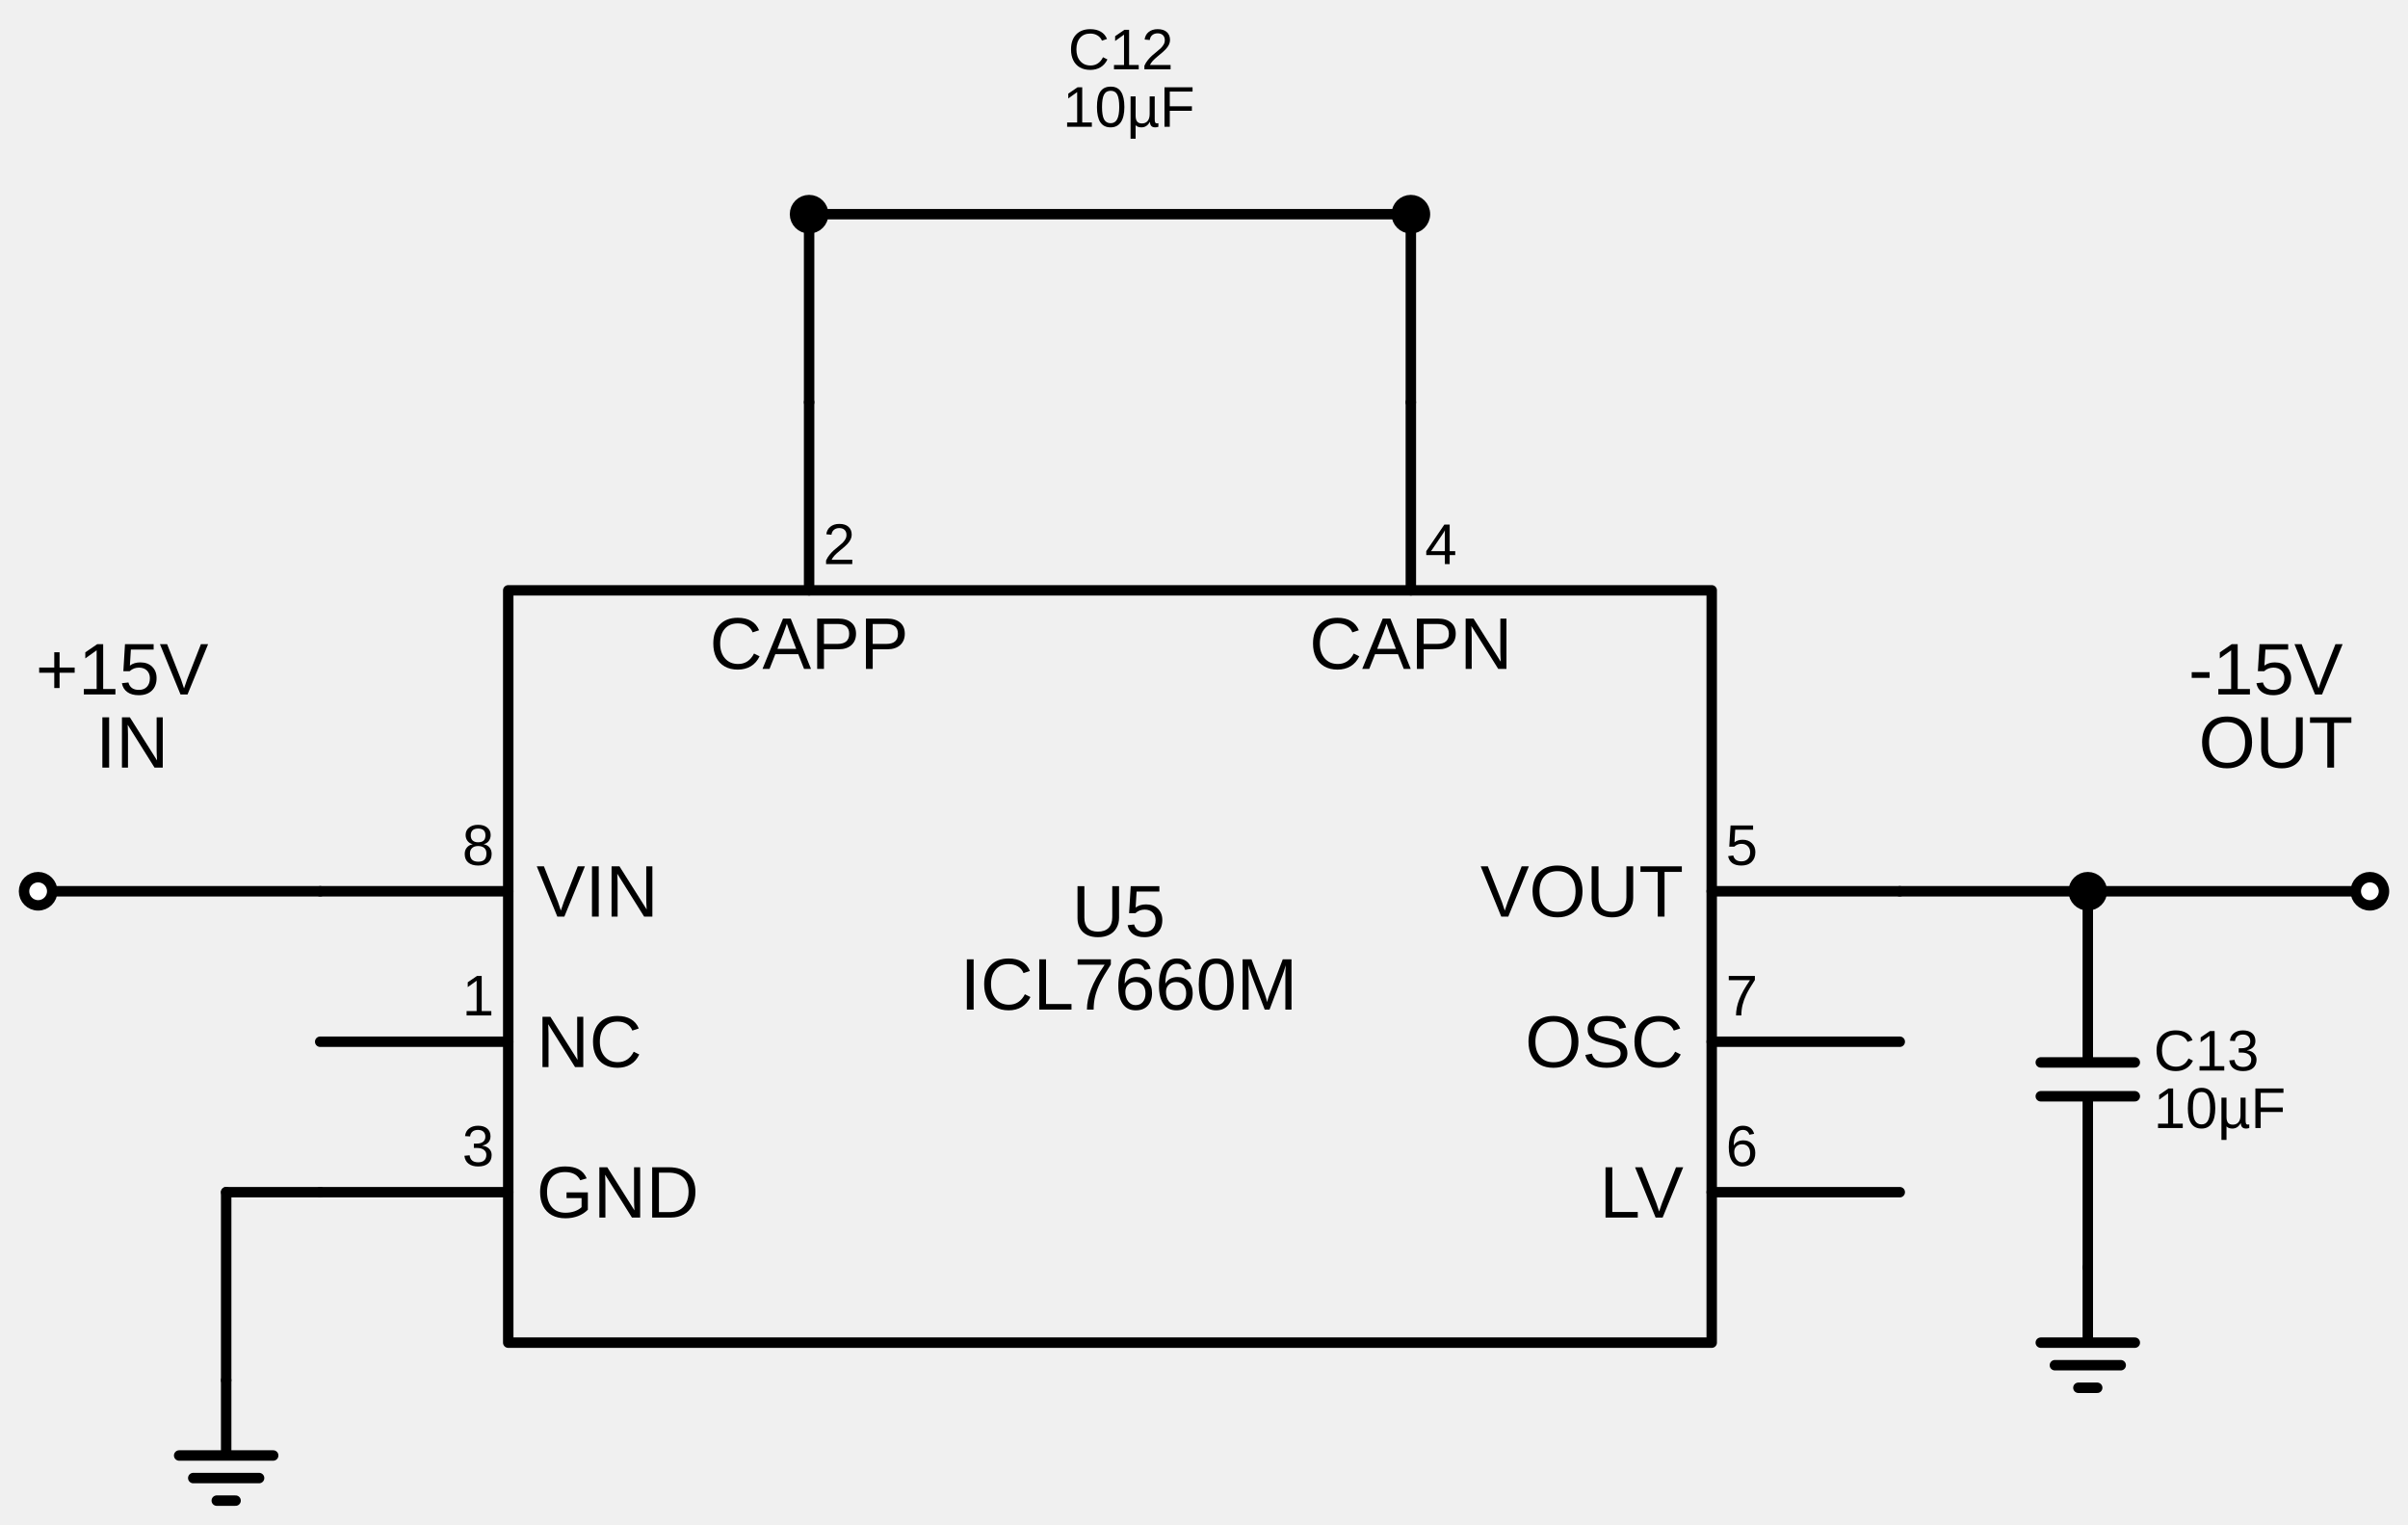
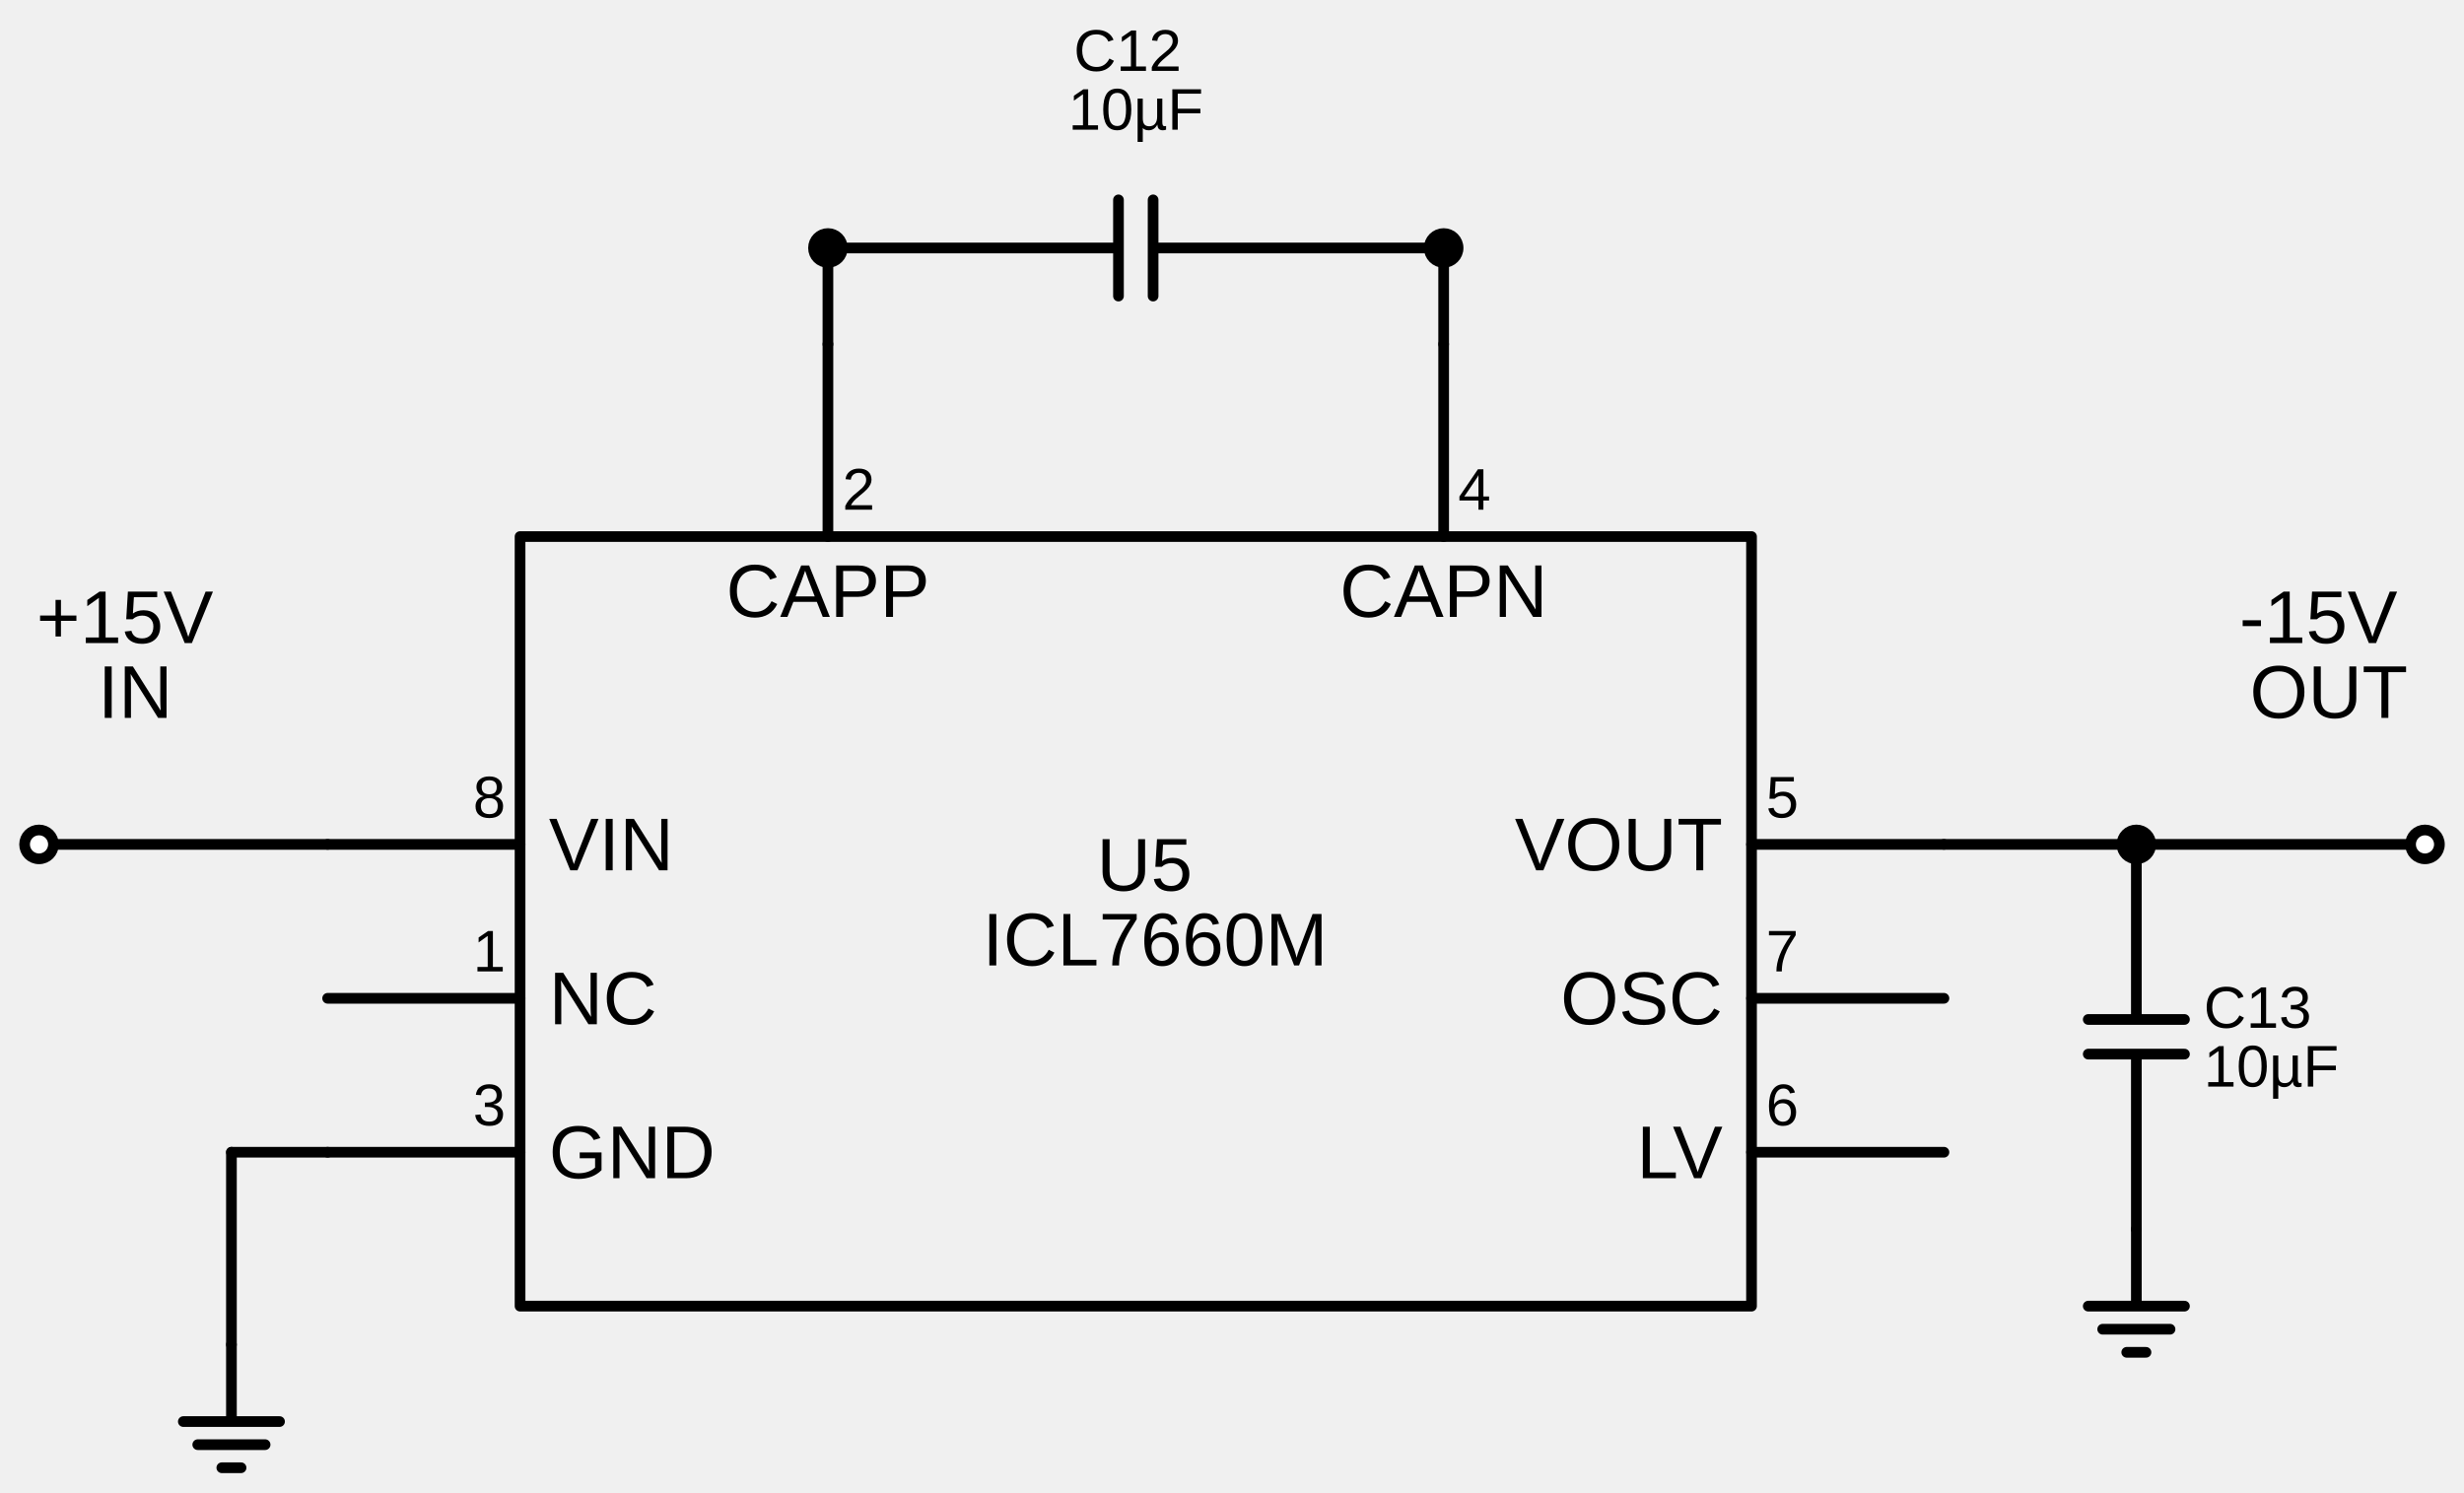
- <svg xmlns="http://www.w3.org/2000/svg" xml:lang="en" height="291.84pt" width="461.0pt" viewBox="-97.3 -257.0 461.0 291.84">
+ <svg xmlns="http://www.w3.org/2000/svg" xml:lang="en" height="279.24pt" width="461.0pt" viewBox="-97.3 -244.4 461.0 279.24">
  <path d="M 0.0,-0.0 L 230.4,-0.0 L 230.4,-144.0 L 0.0,-144.0 L 0.0,-0.0" style="stroke:black;fill:none;stroke-width:2.0;stroke-dasharray:-;stroke-linecap:round;stroke-linejoin:round;" />
  <path d="M 0.0,-28.8 L -36.0,-28.8" style="stroke:black;fill:none;stroke-width:2.0;stroke-dasharray:-;stroke-linecap:round;stroke-linejoin:round;" />
  <path d="M 0.0,-57.6 L -36.0,-57.6" style="stroke:black;fill:none;stroke-width:2.0;stroke-dasharray:-;stroke-linecap:round;stroke-linejoin:round;" />
  <path d="M 0.0,-86.4 L -36.0,-86.4" style="stroke:black;fill:none;stroke-width:2.0;stroke-dasharray:-;stroke-linecap:round;stroke-linejoin:round;" />
  <path d="M 230.4,-28.8 L 266.4,-28.8" style="stroke:black;fill:none;stroke-width:2.0;stroke-dasharray:-;stroke-linecap:round;stroke-linejoin:round;" />
  <path d="M 230.4,-57.6 L 266.4,-57.6" style="stroke:black;fill:none;stroke-width:2.0;stroke-dasharray:-;stroke-linecap:round;stroke-linejoin:round;" />
  <path d="M 230.4,-86.4 L 266.4,-86.4" style="stroke:black;fill:none;stroke-width:2.0;stroke-dasharray:-;stroke-linecap:round;stroke-linejoin:round;" />
  <path d="M 57.6,-144.0 L 57.6,-180.0" style="stroke:black;fill:none;stroke-width:2.0;stroke-dasharray:-;stroke-linecap:round;stroke-linejoin:round;" />
  <path d="M 172.8,-144.0 L 172.8,-180.0" style="stroke:black;fill:none;stroke-width:2.0;stroke-dasharray:-;stroke-linecap:round;stroke-linejoin:round;" />
  <path d="M -36.0,-28.8 L -45.0,-28.8 L -54.0,-28.8" style="stroke:black;fill:none;stroke-width:2.0;stroke-dasharray:-;stroke-linecap:round;stroke-linejoin:round;" />
  <path d="M -54.0,-28.8 L -54.0,-10.8 L -54,7.2" style="stroke:black;fill:none;stroke-width:2.0;stroke-dasharray:-;stroke-linecap:round;stroke-linejoin:round;" />
  <path d="M -54,7.2 L -54,21.6 L -63,21.6 L -45,21.6 M -60.3,25.92 L -47.7,25.92 M -55.8,30.24 L -52.2,30.24" style="stroke:black;fill:none;stroke-width:2.0;stroke-dasharray:-;stroke-linecap:round;stroke-linejoin:round;" />
  <path d="M -90.0,-86.4 L -63.0,-86.4 L -36.0,-86.4" style="stroke:black;fill:none;stroke-width:2.0;stroke-dasharray:-;stroke-linecap:round;stroke-linejoin:round;" />
-   <path d="M 57.6,-180.0 L 57.6,-198.0 L 57.6,-216.0" style="stroke:black;fill:none;stroke-width:2.0;stroke-dasharray:-;stroke-linecap:round;stroke-linejoin:round;" />
-   <path d="M 172.8,-180.0 L 172.8,-198.0 L 172.8,-216.0" style="stroke:black;fill:none;stroke-width:2.0;stroke-dasharray:-;stroke-linecap:round;stroke-linejoin:round;" />
-   <path d="M 57.6,-216.0 L 115.2,-216.0 L 172.8,-216.0" style="stroke:black;fill:none;stroke-width:2.0;stroke-dasharray:-;stroke-linecap:round;stroke-linejoin:round;" />
+   <path d="M 57.6,-180.0 L 57.6,-189.0 L 57.6,-198.0" style="stroke:black;fill:none;stroke-width:2.0;stroke-dasharray:-;stroke-linecap:round;stroke-linejoin:round;" />
+   <path d="M 172.8,-180.0 L 172.8,-189.0 L 172.8,-198.0" style="stroke:black;fill:none;stroke-width:2.0;stroke-dasharray:-;stroke-linecap:round;stroke-linejoin:round;" />
+   <path d="M 57.6,-198.0 L 111.96,-198.0 M 111.96,-207.0 L 111.96,-189.0 M 118.44,-207.0 L 118.44,-189.0 M 118.44,-198.0 L 172.8,-198.0" style="stroke:black;fill:none;stroke-width:2.0;stroke-dasharray:-;stroke-linecap:round;stroke-linejoin:round;" />
  <path d="M 266.4,-86.4 L 284.4,-86.4 L 302.4,-86.4" style="stroke:black;fill:none;stroke-width:2.0;stroke-dasharray:-;stroke-linecap:round;stroke-linejoin:round;" />
  <path d="M 302.4,-86.4 L 302.4,-53.64 M 311.4,-53.64 L 293.4,-53.64 M 311.4,-47.16 L 293.4,-47.16 M 302.4,-47.16 L 302.4,-14.4" style="stroke:black;fill:none;stroke-width:2.0;stroke-dasharray:-;stroke-linecap:round;stroke-linejoin:round;" />
  <path d="M 302.4,-14.4 L 302.4,3.9968028886505635e-15 L 293.4,3.9968028886505635e-15 L 311.4,3.9968028886505635e-15 M 296.1,4.32 L 308.7,4.32 M 300.6,8.64 L 304.2,8.64" style="stroke:black;fill:none;stroke-width:2.0;stroke-dasharray:-;stroke-linecap:round;stroke-linejoin:round;" />
  <path d="M 302.4,-86.4 L 329.4,-86.4 L 356.4,-86.4" style="stroke:black;fill:none;stroke-width:2.0;stroke-dasharray:-;stroke-linecap:round;stroke-linejoin:round;" />
  <text x="-2.7" y="-42.5" dominant-baseline="ideographic" fill="black" font-size="11" font-family="Arial" text-anchor="end">
    <tspan x="-2.7" dy="11">3</tspan>
  </text>
  <text x="5.4" y="-42.8" dominant-baseline="central" fill="black" font-size="14" font-family="Arial" text-anchor="start">
    <tspan x="5.4" dy="14">GND</tspan>
  </text>
  <text x="-2.7" y="-71.3" dominant-baseline="ideographic" fill="black" font-size="11" font-family="Arial" text-anchor="end">
    <tspan x="-2.7" dy="11">1</tspan>
  </text>
  <text x="5.4" y="-71.6" dominant-baseline="central" fill="black" font-size="14" font-family="Arial" text-anchor="start">
    <tspan x="5.4" dy="14">NC</tspan>
  </text>
  <text x="-2.7" y="-100.1" dominant-baseline="ideographic" fill="black" font-size="11" font-family="Arial" text-anchor="end">
    <tspan x="-2.7" dy="11">8</tspan>
  </text>
  <text x="5.4" y="-100.4" dominant-baseline="central" fill="black" font-size="14" font-family="Arial" text-anchor="start">
    <tspan x="5.4" dy="14">VIN</tspan>
  </text>
  <text x="233.1" y="-42.5" dominant-baseline="ideographic" fill="black" font-size="11" font-family="Arial" text-anchor="start">
    <tspan x="233.1" dy="11">6</tspan>
  </text>
  <text x="225.0" y="-42.8" dominant-baseline="central" fill="black" font-size="14" font-family="Arial" text-anchor="end">
    <tspan x="225.0" dy="14">LV</tspan>
  </text>
  <text x="233.1" y="-71.3" dominant-baseline="ideographic" fill="black" font-size="11" font-family="Arial" text-anchor="start">
    <tspan x="233.1" dy="11">7</tspan>
  </text>
  <text x="225.0" y="-71.6" dominant-baseline="central" fill="black" font-size="14" font-family="Arial" text-anchor="end">
    <tspan x="225.0" dy="14">OSC</tspan>
  </text>
  <text x="233.1" y="-100.1" dominant-baseline="ideographic" fill="black" font-size="11" font-family="Arial" text-anchor="start">
    <tspan x="233.1" dy="11">5</tspan>
  </text>
  <text x="225.0" y="-100.4" dominant-baseline="central" fill="black" font-size="14" font-family="Arial" text-anchor="end">
    <tspan x="225.0" dy="14">VOUT</tspan>
  </text>
  <text x="60.3" y="-157.7" dominant-baseline="ideographic" fill="black" font-size="11" font-family="Arial" text-anchor="start">
    <tspan x="60.3" dy="11">2</tspan>
  </text>
  <text x="175.5" y="-157.7" dominant-baseline="ideographic" fill="black" font-size="11" font-family="Arial" text-anchor="start">
    <tspan x="175.5" dy="11">4</tspan>
  </text>
  <text x="118.8" y="-96.6" dominant-baseline="central" fill="black" font-size="14" font-family="Arial" text-anchor="middle">
    <tspan x="118.8" dy="14">U5</tspan>
    <tspan x="118.8" dy="14">ICL7660M</tspan>
  </text>
  <text x="57.6" y="-140.0" dominant-baseline="ideographic" fill="black" font-size="14" font-family="Arial" text-anchor="middle">
    <tspan x="57.6" dy="14">CAPP</tspan>
  </text>
  <text x="172.8" y="-140.0" dominant-baseline="ideographic" fill="black" font-size="14" font-family="Arial" text-anchor="middle">
    <tspan x="172.8" dy="14">CAPN</tspan>
  </text>
-   <text x="118.8" y="-252.4" dominant-baseline="ideographic" fill="black" font-size="11" font-family="Arial" text-anchor="middle">
-     <tspan x="118.8" dy="11">C12</tspan>
-     <tspan x="118.8" dy="11">10µF</tspan>
+   <text x="115.2" y="-239.8" dominant-baseline="ideographic" fill="black" font-size="11" font-family="Arial" text-anchor="middle">
+     <tspan x="115.2" dy="11">C12</tspan>
+     <tspan x="115.2" dy="11">10µF</tspan>
  </text>
  <text x="315.0" y="-66.9" dominant-baseline="central" fill="black" font-size="11" font-family="Arial" text-anchor="start">
    <tspan x="315.0" dy="11">C13</tspan>
    <tspan x="315.0" dy="11">10µF</tspan>
  </text>
  <circle cx="-90.0" cy="-86.4" r="2.7" style="stroke:black;fill:white;stroke-width:2.0;stroke-dasharray:-;" />
  <text x="-72.0" y="-135.1" dominant-baseline="ideographic" fill="black" font-size="14" font-family="Arial" text-anchor="middle">
    <tspan x="-72.0" dy="14">+15V</tspan>
    <tspan x="-72.0" dy="14">IN</tspan>
  </text>
-   <circle cx="57.6" cy="-216.0" r="2.7" style="stroke:black;fill:black;stroke-width:2.0;stroke-dasharray:-;" />
-   <circle cx="172.8" cy="-216.0" r="2.7" style="stroke:black;fill:black;stroke-width:2.0;stroke-dasharray:-;" />
+   <circle cx="57.6" cy="-198.0" r="2.7" style="stroke:black;fill:black;stroke-width:2.0;stroke-dasharray:-;" />
+   <circle cx="172.8" cy="-198.0" r="2.7" style="stroke:black;fill:black;stroke-width:2.0;stroke-dasharray:-;" />
  <circle cx="302.4" cy="-86.4" r="2.7" style="stroke:black;fill:black;stroke-width:2.0;stroke-dasharray:-;" />
  <circle cx="356.4" cy="-86.4" r="2.7" style="stroke:black;fill:white;stroke-width:2.0;stroke-dasharray:-;" />
  <text x="338.4" y="-135.1" dominant-baseline="ideographic" fill="black" font-size="14" font-family="Arial" text-anchor="middle">
    <tspan x="338.4" dy="14">-15V</tspan>
    <tspan x="338.4" dy="14">OUT</tspan>
  </text>
</svg>
